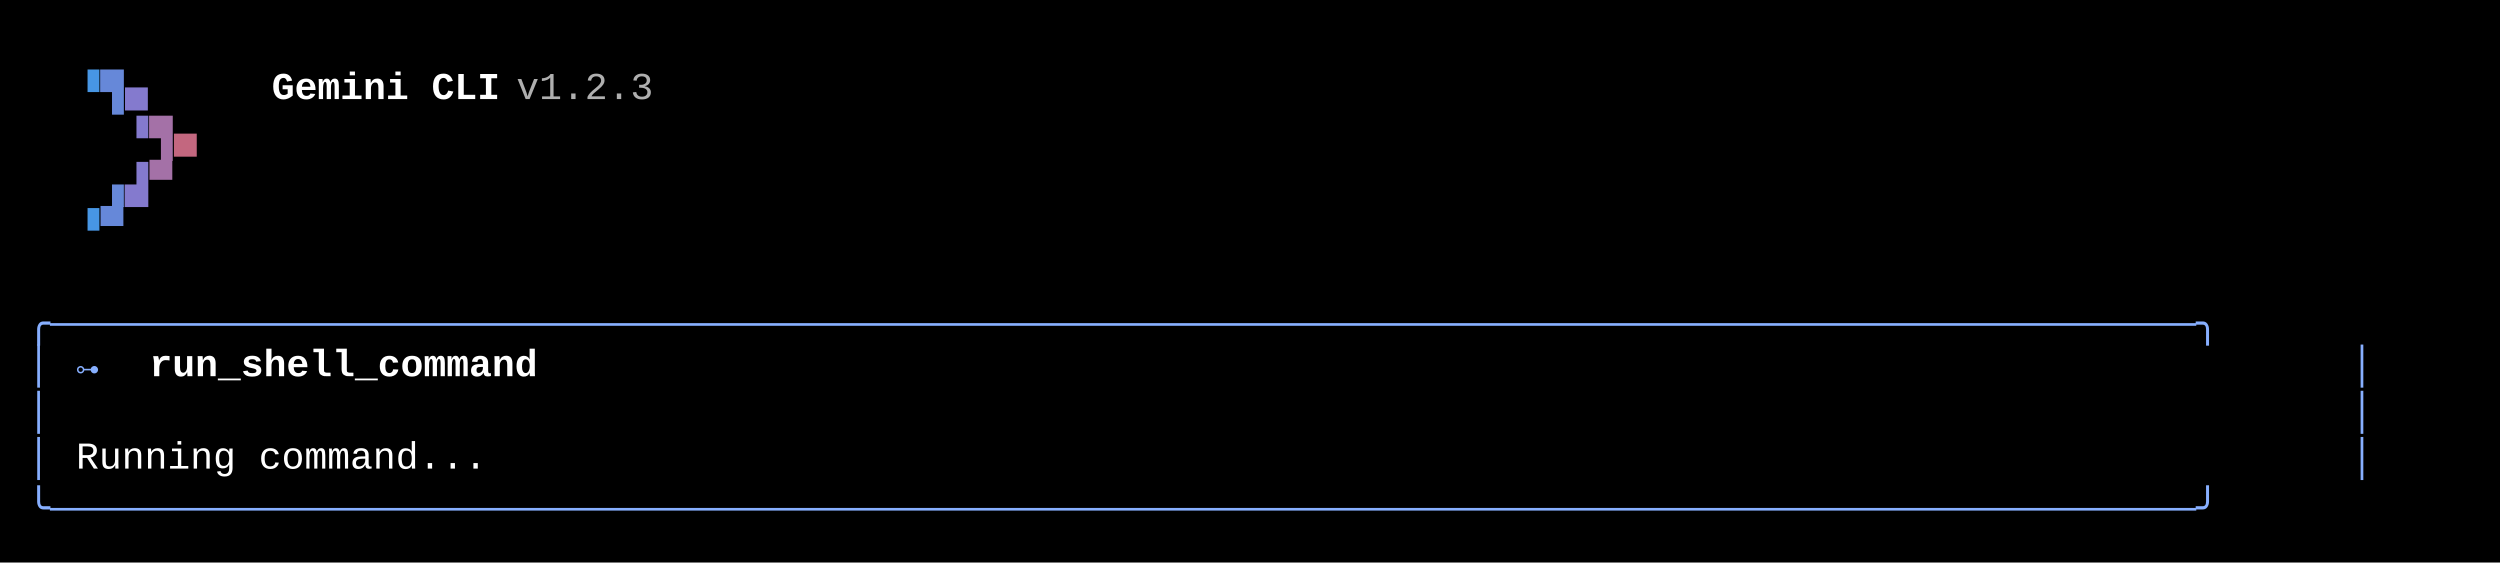
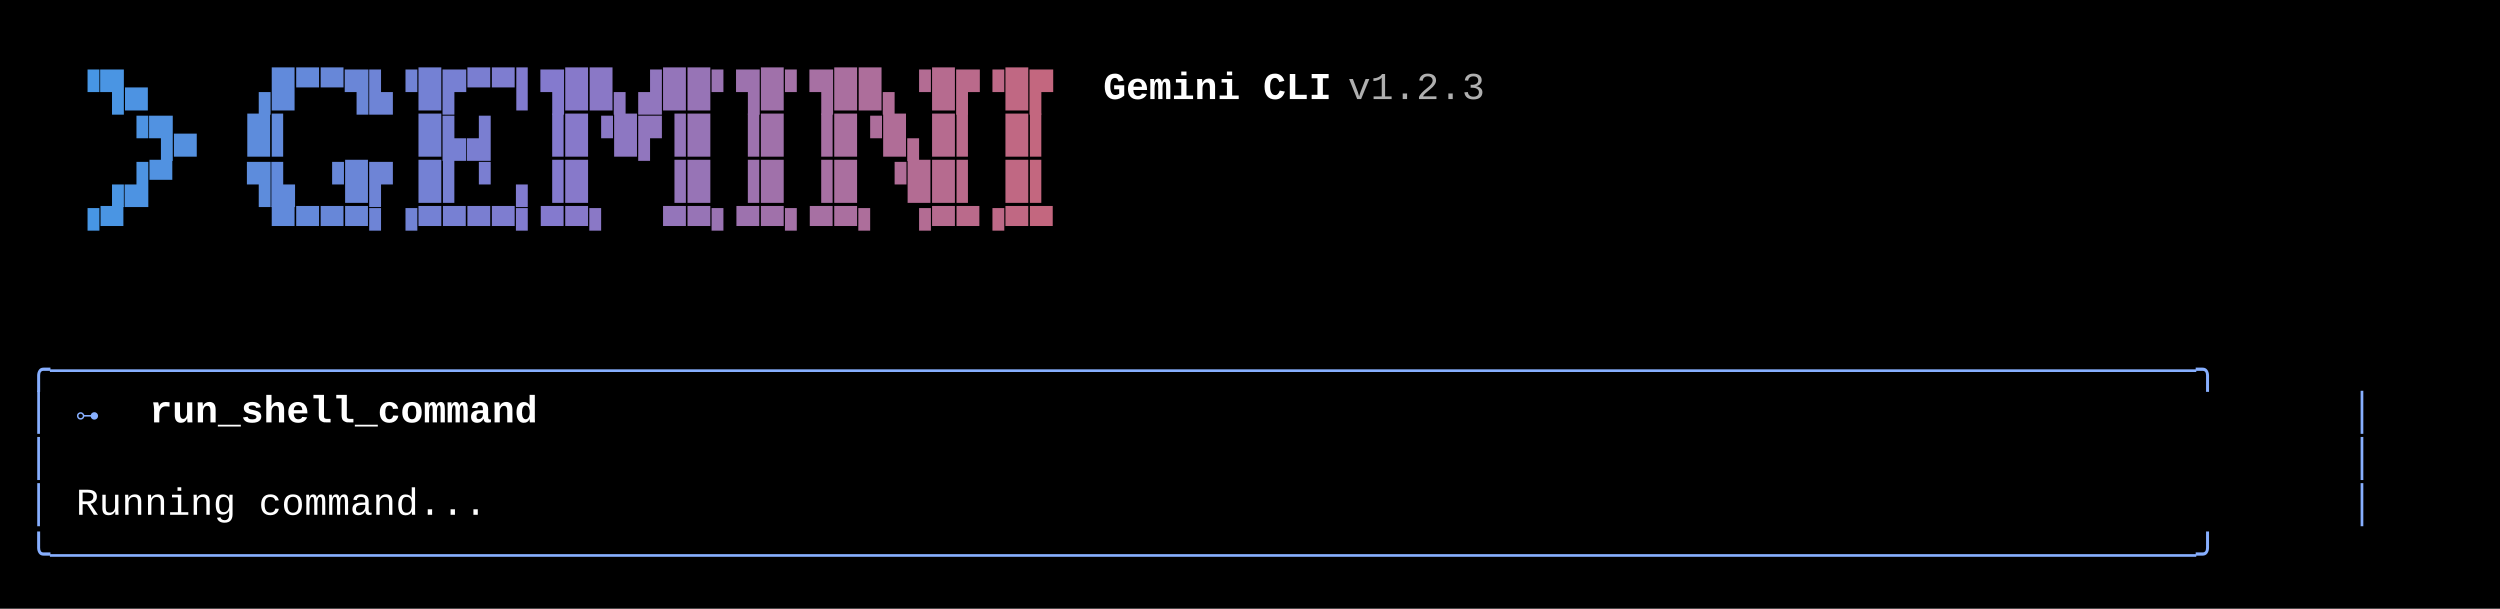
- <svg xmlns="http://www.w3.org/2000/svg" width="920" height="207" viewBox="0 0 920 207">
+ <svg xmlns="http://www.w3.org/2000/svg" width="920" height="224" viewBox="0 0 920 224">
  <style>
    text { font-family: Consolas, "Courier New", monospace; font-size: 14px; dominant-baseline: text-before-edge; white-space: pre; }
  </style>
-   <rect width="920" height="207" fill="#000000" />
+   <rect width="920" height="224" fill="#000000" />
  <g transform="translate(10, 10)">
    <text x="18" y="19" fill="#4796e4" textLength="9" lengthAdjust="spacingAndGlyphs">▝</text>
-     <text x="27" y="19" fill="#6688d9" textLength="9" lengthAdjust="spacingAndGlyphs">▜</text>
-     <text x="36" y="19" fill="#847ace" textLength="9" lengthAdjust="spacingAndGlyphs">▄</text>
-     <text x="90" y="19" fill="#ffffff" textLength="90" lengthAdjust="spacingAndGlyphs" font-weight="bold">Gemini CLI</text>
-     <text x="180" y="19" fill="#afafaf" textLength="63" lengthAdjust="spacingAndGlyphs"> v1.2.3</text>
-     <text x="36" y="36" fill="#847ace" textLength="9" lengthAdjust="spacingAndGlyphs">▝</text>
-     <text x="45" y="36" fill="#a471a7" textLength="9" lengthAdjust="spacingAndGlyphs">▜</text>
-     <text x="54" y="36" fill="#c3677f" textLength="9" lengthAdjust="spacingAndGlyphs">▄</text>
-     <text x="27" y="53" fill="#6688d9" textLength="9" lengthAdjust="spacingAndGlyphs">▗</text>
-     <text x="36" y="53" fill="#847ace" textLength="9" lengthAdjust="spacingAndGlyphs">▟</text>
-     <text x="45" y="53" fill="#a471a7" textLength="9" lengthAdjust="spacingAndGlyphs">▀</text>
+     <text x="27" y="19" fill="#4a95e3" textLength="9" lengthAdjust="spacingAndGlyphs">▜</text>
+     <text x="36" y="19" fill="#4d93e2" textLength="9" lengthAdjust="spacingAndGlyphs">▄</text>
+     <text x="81" y="19" fill="#5d8cdc" textLength="9" lengthAdjust="spacingAndGlyphs">▗</text>
+     <text x="90" y="19" fill="#618adb" textLength="9" lengthAdjust="spacingAndGlyphs">█</text>
+     <text x="99" y="19" fill="#6489da" textLength="9" lengthAdjust="spacingAndGlyphs">▀</text>
+     <text x="108" y="19" fill="#6787d8" textLength="9" lengthAdjust="spacingAndGlyphs">▀</text>
+     <text x="117" y="19" fill="#6a86d7" textLength="9" lengthAdjust="spacingAndGlyphs">▜</text>
+     <text x="126" y="19" fill="#6e84d6" textLength="9" lengthAdjust="spacingAndGlyphs">▙</text>
+     <text x="135" y="19" fill="#7183d5" textLength="9" lengthAdjust="spacingAndGlyphs">▝</text>
+     <text x="144" y="19" fill="#7481d4" textLength="9" lengthAdjust="spacingAndGlyphs">█</text>
+     <text x="153" y="19" fill="#7780d3" textLength="9" lengthAdjust="spacingAndGlyphs">▛</text>
+     <text x="162" y="19" fill="#7a7ed1" textLength="9" lengthAdjust="spacingAndGlyphs">▀</text>
+     <text x="171" y="19" fill="#7e7dd0" textLength="9" lengthAdjust="spacingAndGlyphs">▀</text>
+     <text x="180" y="19" fill="#817bcf" textLength="9" lengthAdjust="spacingAndGlyphs">▌</text>
+     <text x="189" y="19" fill="#847ace" textLength="9" lengthAdjust="spacingAndGlyphs">▜</text>
+     <text x="198" y="19" fill="#8779ca" textLength="9" lengthAdjust="spacingAndGlyphs">█</text>
+     <text x="207" y="19" fill="#8a78c6" textLength="9" lengthAdjust="spacingAndGlyphs">█</text>
+     <text x="216" y="19" fill="#8d77c2" textLength="9" lengthAdjust="spacingAndGlyphs">▖</text>
+     <text x="225" y="19" fill="#9176be" textLength="9" lengthAdjust="spacingAndGlyphs">▟</text>
+     <text x="234" y="19" fill="#9475ba" textLength="9" lengthAdjust="spacingAndGlyphs">█</text>
+     <text x="243" y="19" fill="#9774b6" textLength="9" lengthAdjust="spacingAndGlyphs">█</text>
+     <text x="252" y="19" fill="#9a73b2" textLength="9" lengthAdjust="spacingAndGlyphs">▘</text>
+     <text x="261" y="19" fill="#9d72ae" textLength="9" lengthAdjust="spacingAndGlyphs">▜</text>
+     <text x="270" y="19" fill="#a071aa" textLength="9" lengthAdjust="spacingAndGlyphs">█</text>
+     <text x="279" y="19" fill="#a471a7" textLength="9" lengthAdjust="spacingAndGlyphs">▘</text>
+     <text x="288" y="19" fill="#a770a3" textLength="9" lengthAdjust="spacingAndGlyphs">▜</text>
+     <text x="297" y="19" fill="#aa6f9f" textLength="9" lengthAdjust="spacingAndGlyphs">█</text>
+     <text x="306" y="19" fill="#ad6e9b" textLength="9" lengthAdjust="spacingAndGlyphs">█</text>
+     <text x="315" y="19" fill="#b06d97" textLength="9" lengthAdjust="spacingAndGlyphs">▖</text>
+     <text x="324" y="19" fill="#b36c93" textLength="9" lengthAdjust="spacingAndGlyphs">▝</text>
+     <text x="333" y="19" fill="#b66b8f" textLength="9" lengthAdjust="spacingAndGlyphs">█</text>
+     <text x="342" y="19" fill="#ba6a8b" textLength="9" lengthAdjust="spacingAndGlyphs">▛</text>
+     <text x="351" y="19" fill="#bd6987" textLength="9" lengthAdjust="spacingAndGlyphs">▝</text>
+     <text x="360" y="19" fill="#c06883" textLength="9" lengthAdjust="spacingAndGlyphs">█</text>
+     <text x="369" y="19" fill="#c3677f" textLength="9" lengthAdjust="spacingAndGlyphs">▛</text>
+     <text x="396" y="19" fill="#ffffff" textLength="90" lengthAdjust="spacingAndGlyphs" font-weight="bold">Gemini CLI</text>
+     <text x="486" y="19" fill="#afafaf" textLength="63" lengthAdjust="spacingAndGlyphs"> v1.2.3</text>
+     <text x="36" y="36" fill="#4d93e2" textLength="9" lengthAdjust="spacingAndGlyphs">▝</text>
+     <text x="45" y="36" fill="#5192e1" textLength="9" lengthAdjust="spacingAndGlyphs">▜</text>
+     <text x="54" y="36" fill="#5490df" textLength="9" lengthAdjust="spacingAndGlyphs">▄</text>
+     <text x="81" y="36" fill="#5d8cdc" textLength="9" lengthAdjust="spacingAndGlyphs">█</text>
+     <text x="90" y="36" fill="#618adb" textLength="9" lengthAdjust="spacingAndGlyphs">▌</text>
+     <text x="144" y="36" fill="#7481d4" textLength="9" lengthAdjust="spacingAndGlyphs">█</text>
+     <text x="153" y="36" fill="#7780d3" textLength="9" lengthAdjust="spacingAndGlyphs">▙</text>
+     <text x="162" y="36" fill="#7a7ed1" textLength="9" lengthAdjust="spacingAndGlyphs">▟</text>
+     <text x="189" y="36" fill="#847ace" textLength="9" lengthAdjust="spacingAndGlyphs">▐</text>
+     <text x="198" y="36" fill="#8779ca" textLength="9" lengthAdjust="spacingAndGlyphs">█</text>
+     <text x="207" y="36" fill="#8a78c6" textLength="9" lengthAdjust="spacingAndGlyphs">▝</text>
+     <text x="216" y="36" fill="#8d77c2" textLength="9" lengthAdjust="spacingAndGlyphs">█</text>
+     <text x="225" y="36" fill="#9176be" textLength="9" lengthAdjust="spacingAndGlyphs">▛</text>
+     <text x="234" y="36" fill="#9475ba" textLength="9" lengthAdjust="spacingAndGlyphs">▐</text>
+     <text x="243" y="36" fill="#9774b6" textLength="9" lengthAdjust="spacingAndGlyphs">█</text>
+     <text x="261" y="36" fill="#9d72ae" textLength="9" lengthAdjust="spacingAndGlyphs">▐</text>
+     <text x="270" y="36" fill="#a071aa" textLength="9" lengthAdjust="spacingAndGlyphs">█</text>
+     <text x="288" y="36" fill="#a770a3" textLength="9" lengthAdjust="spacingAndGlyphs">▐</text>
+     <text x="297" y="36" fill="#aa6f9f" textLength="9" lengthAdjust="spacingAndGlyphs">█</text>
+     <text x="306" y="36" fill="#ad6e9b" textLength="9" lengthAdjust="spacingAndGlyphs">▝</text>
+     <text x="315" y="36" fill="#b06d97" textLength="9" lengthAdjust="spacingAndGlyphs">█</text>
+     <text x="324" y="36" fill="#b36c93" textLength="9" lengthAdjust="spacingAndGlyphs">▖</text>
+     <text x="333" y="36" fill="#b66b8f" textLength="9" lengthAdjust="spacingAndGlyphs">█</text>
+     <text x="342" y="36" fill="#ba6a8b" textLength="9" lengthAdjust="spacingAndGlyphs">▌</text>
+     <text x="360" y="36" fill="#c06883" textLength="9" lengthAdjust="spacingAndGlyphs">█</text>
+     <text x="369" y="36" fill="#c3677f" textLength="9" lengthAdjust="spacingAndGlyphs">▌</text>
+     <text x="27" y="53" fill="#4a95e3" textLength="9" lengthAdjust="spacingAndGlyphs">▗</text>
+     <text x="36" y="53" fill="#4d93e2" textLength="9" lengthAdjust="spacingAndGlyphs">▟</text>
+     <text x="45" y="53" fill="#5192e1" textLength="9" lengthAdjust="spacingAndGlyphs">▀</text>
+     <text x="81" y="53" fill="#5d8cdc" textLength="9" lengthAdjust="spacingAndGlyphs">▜</text>
+     <text x="90" y="53" fill="#618adb" textLength="9" lengthAdjust="spacingAndGlyphs">▙</text>
+     <text x="108" y="53" fill="#6787d8" textLength="9" lengthAdjust="spacingAndGlyphs">▝</text>
+     <text x="117" y="53" fill="#6a86d7" textLength="9" lengthAdjust="spacingAndGlyphs">█</text>
+     <text x="126" y="53" fill="#6e84d6" textLength="9" lengthAdjust="spacingAndGlyphs">▛</text>
+     <text x="144" y="53" fill="#7481d4" textLength="9" lengthAdjust="spacingAndGlyphs">█</text>
+     <text x="153" y="53" fill="#7780d3" textLength="9" lengthAdjust="spacingAndGlyphs">▌</text>
+     <text x="162" y="53" fill="#7a7ed1" textLength="9" lengthAdjust="spacingAndGlyphs">▝</text>
+     <text x="180" y="53" fill="#817bcf" textLength="9" lengthAdjust="spacingAndGlyphs">▖</text>
+     <text x="189" y="53" fill="#847ace" textLength="9" lengthAdjust="spacingAndGlyphs">▐</text>
+     <text x="198" y="53" fill="#8779ca" textLength="9" lengthAdjust="spacingAndGlyphs">█</text>
+     <text x="234" y="53" fill="#9475ba" textLength="9" lengthAdjust="spacingAndGlyphs">▐</text>
+     <text x="243" y="53" fill="#9774b6" textLength="9" lengthAdjust="spacingAndGlyphs">█</text>
+     <text x="261" y="53" fill="#9d72ae" textLength="9" lengthAdjust="spacingAndGlyphs">▐</text>
+     <text x="270" y="53" fill="#a071aa" textLength="9" lengthAdjust="spacingAndGlyphs">█</text>
+     <text x="288" y="53" fill="#a770a3" textLength="9" lengthAdjust="spacingAndGlyphs">▐</text>
+     <text x="297" y="53" fill="#aa6f9f" textLength="9" lengthAdjust="spacingAndGlyphs">█</text>
+     <text x="315" y="53" fill="#b06d97" textLength="9" lengthAdjust="spacingAndGlyphs">▝</text>
+     <text x="324" y="53" fill="#b36c93" textLength="9" lengthAdjust="spacingAndGlyphs">█</text>
+     <text x="333" y="53" fill="#b66b8f" textLength="9" lengthAdjust="spacingAndGlyphs">█</text>
+     <text x="342" y="53" fill="#ba6a8b" textLength="9" lengthAdjust="spacingAndGlyphs">▌</text>
+     <text x="360" y="53" fill="#c06883" textLength="9" lengthAdjust="spacingAndGlyphs">█</text>
+     <text x="369" y="53" fill="#c3677f" textLength="9" lengthAdjust="spacingAndGlyphs">▌</text>
    <text x="18" y="70" fill="#4796e4" textLength="9" lengthAdjust="spacingAndGlyphs">▝</text>
-     <text x="27" y="70" fill="#6688d9" textLength="9" lengthAdjust="spacingAndGlyphs">▀</text>
-     <text x="0" y="104" fill="#87afff" textLength="864" lengthAdjust="spacingAndGlyphs">╭──────────────────────────────────────────────────────────────────────────────────────────────╮</text>
-     <text x="0" y="121" fill="#87afff" textLength="9" lengthAdjust="spacingAndGlyphs">│</text>
-     <text x="18" y="121" fill="#87afff" textLength="9" lengthAdjust="spacingAndGlyphs">⊶</text>
-     <text x="45" y="121" fill="#ffffff" textLength="153" lengthAdjust="spacingAndGlyphs" font-weight="bold">run_shell_command</text>
-     <text x="855" y="121" fill="#87afff" textLength="9" lengthAdjust="spacingAndGlyphs">│</text>
+     <text x="27" y="70" fill="#4a95e3" textLength="9" lengthAdjust="spacingAndGlyphs">▀</text>
+     <text x="90" y="70" fill="#618adb" textLength="9" lengthAdjust="spacingAndGlyphs">▀</text>
+     <text x="99" y="70" fill="#6489da" textLength="9" lengthAdjust="spacingAndGlyphs">▀</text>
+     <text x="108" y="70" fill="#6787d8" textLength="9" lengthAdjust="spacingAndGlyphs">▀</text>
+     <text x="117" y="70" fill="#6a86d7" textLength="9" lengthAdjust="spacingAndGlyphs">▀</text>
+     <text x="126" y="70" fill="#6e84d6" textLength="9" lengthAdjust="spacingAndGlyphs">▘</text>
+     <text x="135" y="70" fill="#7183d5" textLength="9" lengthAdjust="spacingAndGlyphs">▝</text>
+     <text x="144" y="70" fill="#7481d4" textLength="9" lengthAdjust="spacingAndGlyphs">▀</text>
+     <text x="153" y="70" fill="#7780d3" textLength="9" lengthAdjust="spacingAndGlyphs">▀</text>
+     <text x="162" y="70" fill="#7a7ed1" textLength="9" lengthAdjust="spacingAndGlyphs">▀</text>
+     <text x="171" y="70" fill="#7e7dd0" textLength="9" lengthAdjust="spacingAndGlyphs">▀</text>
+     <text x="180" y="70" fill="#817bcf" textLength="9" lengthAdjust="spacingAndGlyphs">▘</text>
+     <text x="189" y="70" fill="#847ace" textLength="9" lengthAdjust="spacingAndGlyphs">▀</text>
+     <text x="198" y="70" fill="#8779ca" textLength="9" lengthAdjust="spacingAndGlyphs">▀</text>
+     <text x="207" y="70" fill="#8a78c6" textLength="9" lengthAdjust="spacingAndGlyphs">▘</text>
+     <text x="234" y="70" fill="#9475ba" textLength="9" lengthAdjust="spacingAndGlyphs">▀</text>
+     <text x="243" y="70" fill="#9774b6" textLength="9" lengthAdjust="spacingAndGlyphs">▀</text>
+     <text x="252" y="70" fill="#9a73b2" textLength="9" lengthAdjust="spacingAndGlyphs">▘</text>
+     <text x="261" y="70" fill="#9d72ae" textLength="9" lengthAdjust="spacingAndGlyphs">▀</text>
+     <text x="270" y="70" fill="#a071aa" textLength="9" lengthAdjust="spacingAndGlyphs">▀</text>
+     <text x="279" y="70" fill="#a471a7" textLength="9" lengthAdjust="spacingAndGlyphs">▘</text>
+     <text x="288" y="70" fill="#a770a3" textLength="9" lengthAdjust="spacingAndGlyphs">▀</text>
+     <text x="297" y="70" fill="#aa6f9f" textLength="9" lengthAdjust="spacingAndGlyphs">▀</text>
+     <text x="306" y="70" fill="#ad6e9b" textLength="9" lengthAdjust="spacingAndGlyphs">▘</text>
+     <text x="324" y="70" fill="#b36c93" textLength="9" lengthAdjust="spacingAndGlyphs">▝</text>
+     <text x="333" y="70" fill="#b66b8f" textLength="9" lengthAdjust="spacingAndGlyphs">▀</text>
+     <text x="342" y="70" fill="#ba6a8b" textLength="9" lengthAdjust="spacingAndGlyphs">▀</text>
+     <text x="351" y="70" fill="#bd6987" textLength="9" lengthAdjust="spacingAndGlyphs">▝</text>
+     <text x="360" y="70" fill="#c06883" textLength="9" lengthAdjust="spacingAndGlyphs">▀</text>
+     <text x="369" y="70" fill="#c3677f" textLength="9" lengthAdjust="spacingAndGlyphs">▀</text>
+     <text x="0" y="121" fill="#87afff" textLength="864" lengthAdjust="spacingAndGlyphs">╭──────────────────────────────────────────────────────────────────────────────────────────────╮</text>
    <text x="0" y="138" fill="#87afff" textLength="9" lengthAdjust="spacingAndGlyphs">│</text>
+     <text x="18" y="138" fill="#87afff" textLength="9" lengthAdjust="spacingAndGlyphs">⊶</text>
+     <text x="45" y="138" fill="#ffffff" textLength="153" lengthAdjust="spacingAndGlyphs" font-weight="bold">run_shell_command</text>
    <text x="855" y="138" fill="#87afff" textLength="9" lengthAdjust="spacingAndGlyphs">│</text>
    <text x="0" y="155" fill="#87afff" textLength="9" lengthAdjust="spacingAndGlyphs">│</text>
-     <text x="18" y="155" fill="#ffffff" textLength="162" lengthAdjust="spacingAndGlyphs">Running command...</text>
    <text x="855" y="155" fill="#87afff" textLength="9" lengthAdjust="spacingAndGlyphs">│</text>
-     <text x="0" y="172" fill="#87afff" textLength="864" lengthAdjust="spacingAndGlyphs">╰──────────────────────────────────────────────────────────────────────────────────────────────╯</text>
+     <text x="0" y="172" fill="#87afff" textLength="9" lengthAdjust="spacingAndGlyphs">│</text>
+     <text x="18" y="172" fill="#ffffff" textLength="162" lengthAdjust="spacingAndGlyphs">Running command...</text>
+     <text x="855" y="172" fill="#87afff" textLength="9" lengthAdjust="spacingAndGlyphs">│</text>
+     <text x="0" y="189" fill="#87afff" textLength="864" lengthAdjust="spacingAndGlyphs">╰──────────────────────────────────────────────────────────────────────────────────────────────╯</text>
  </g>
</svg>
